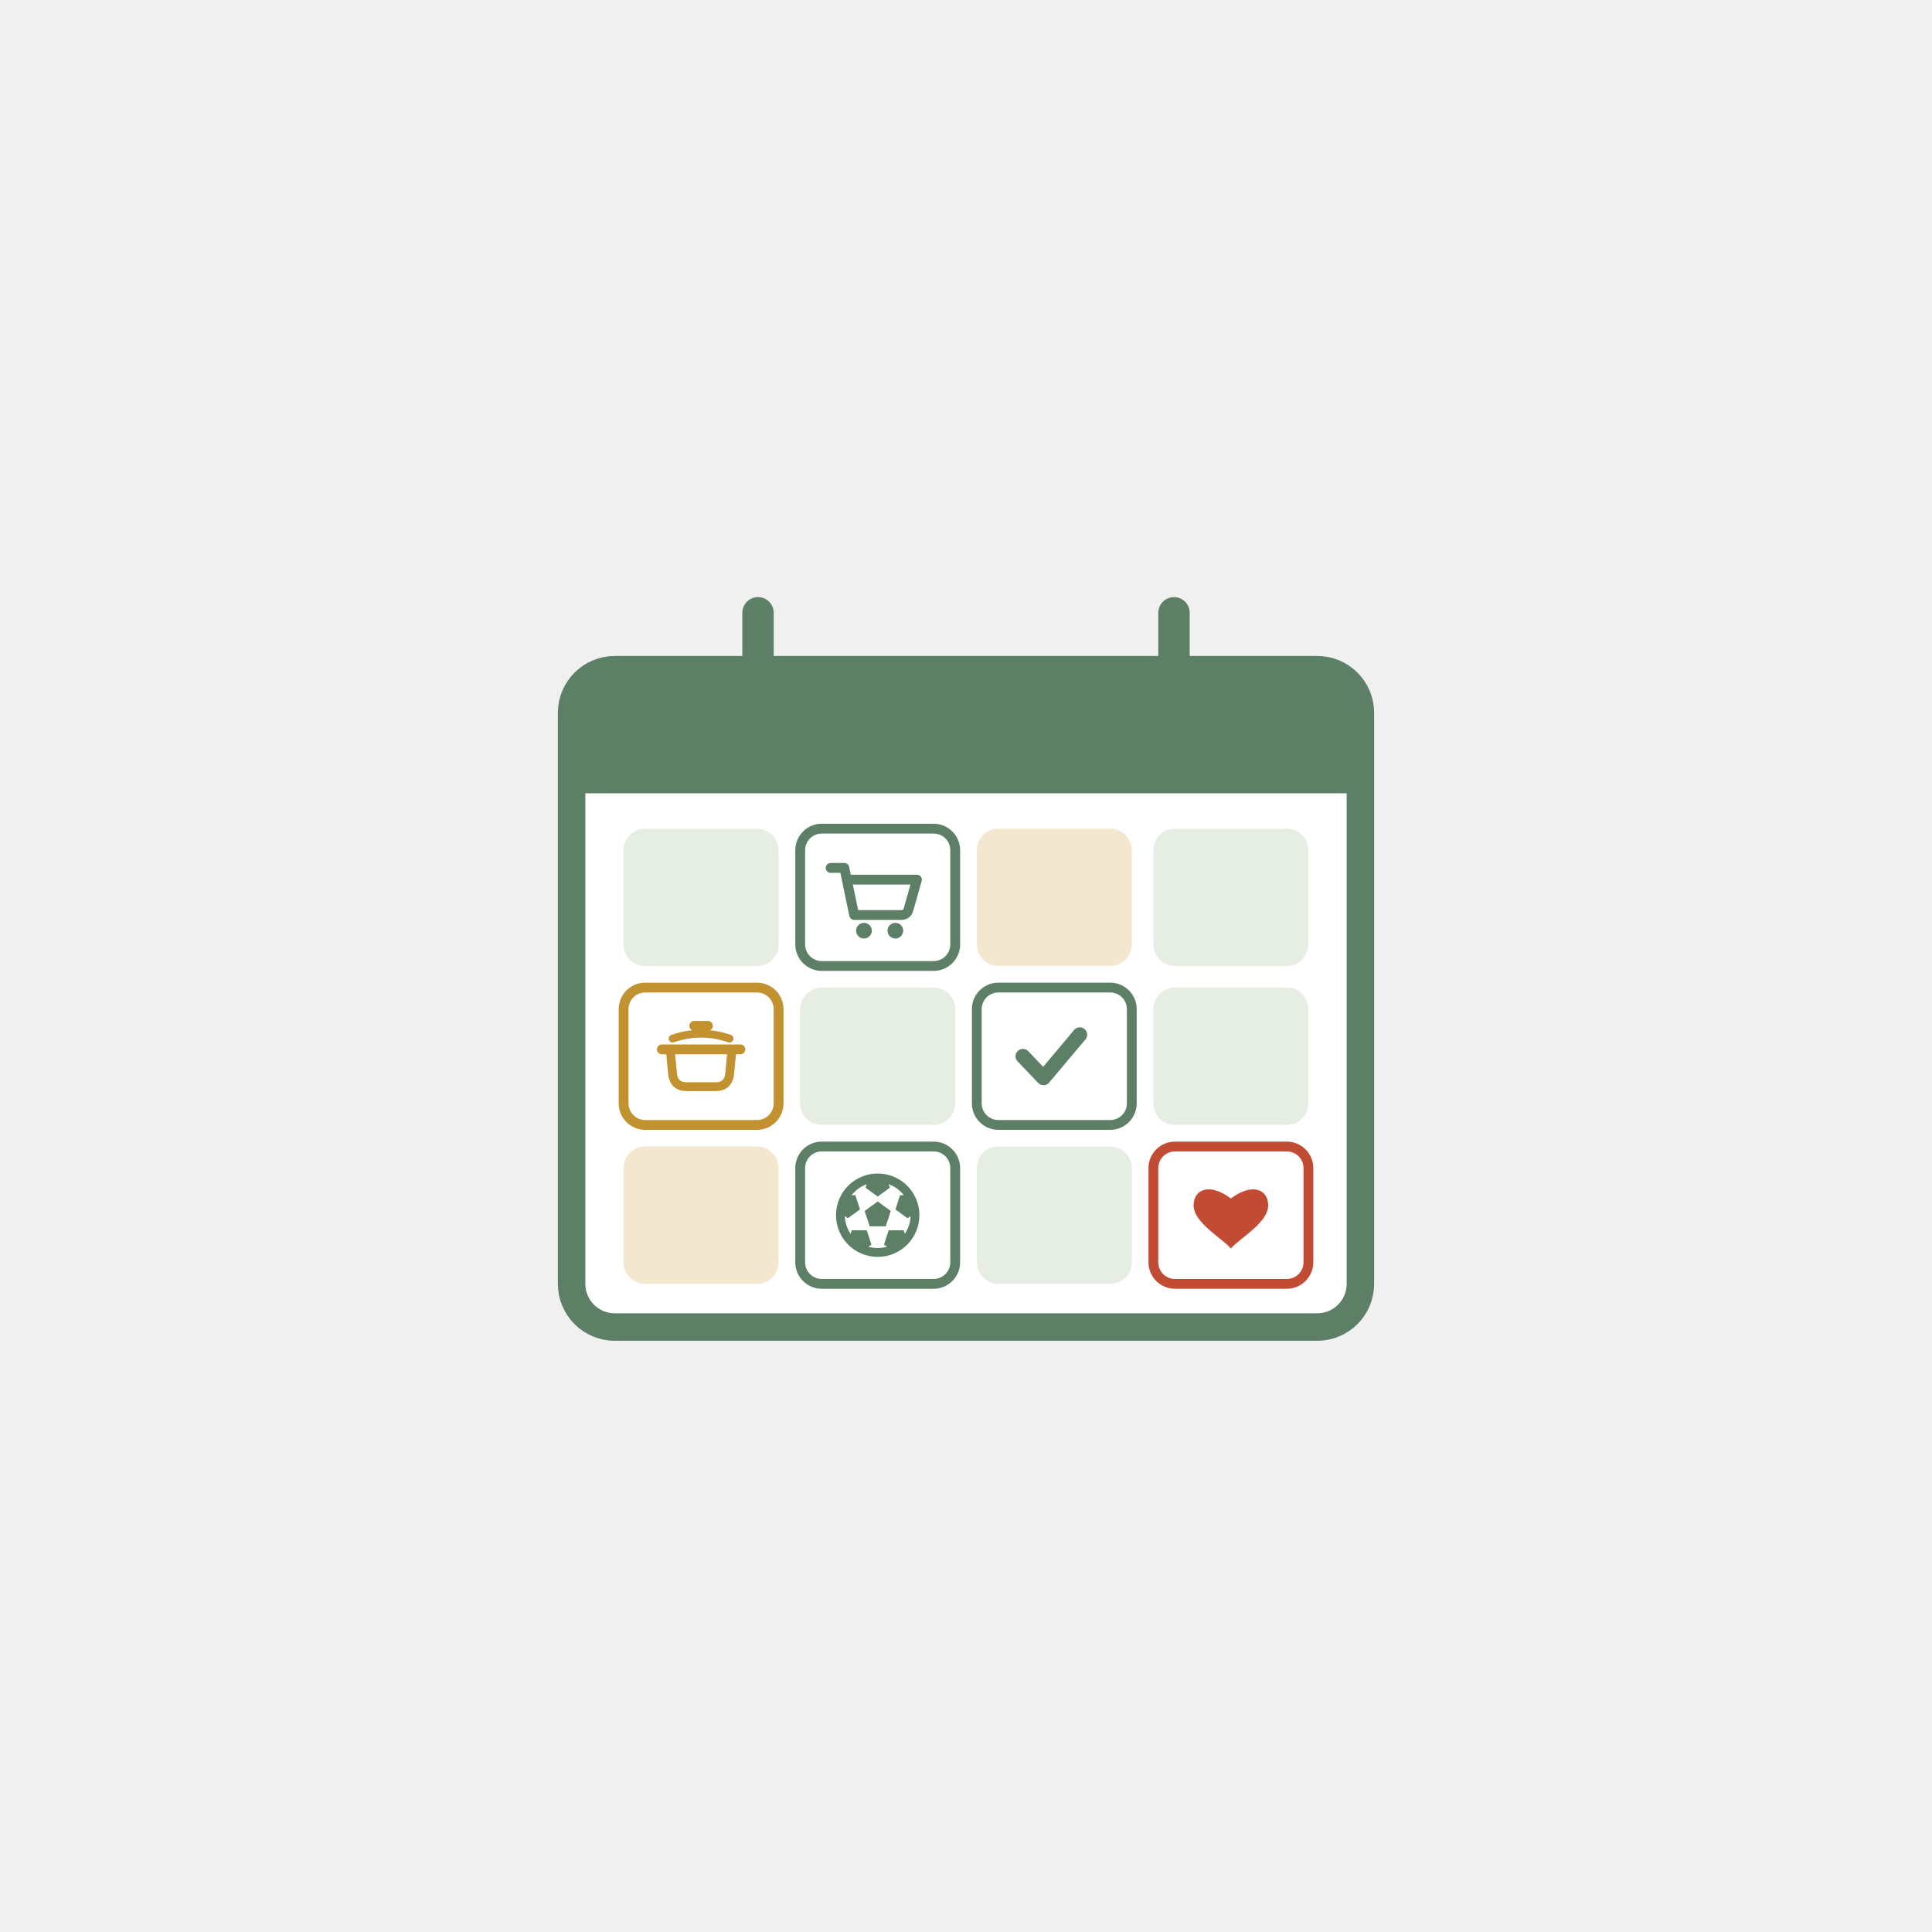
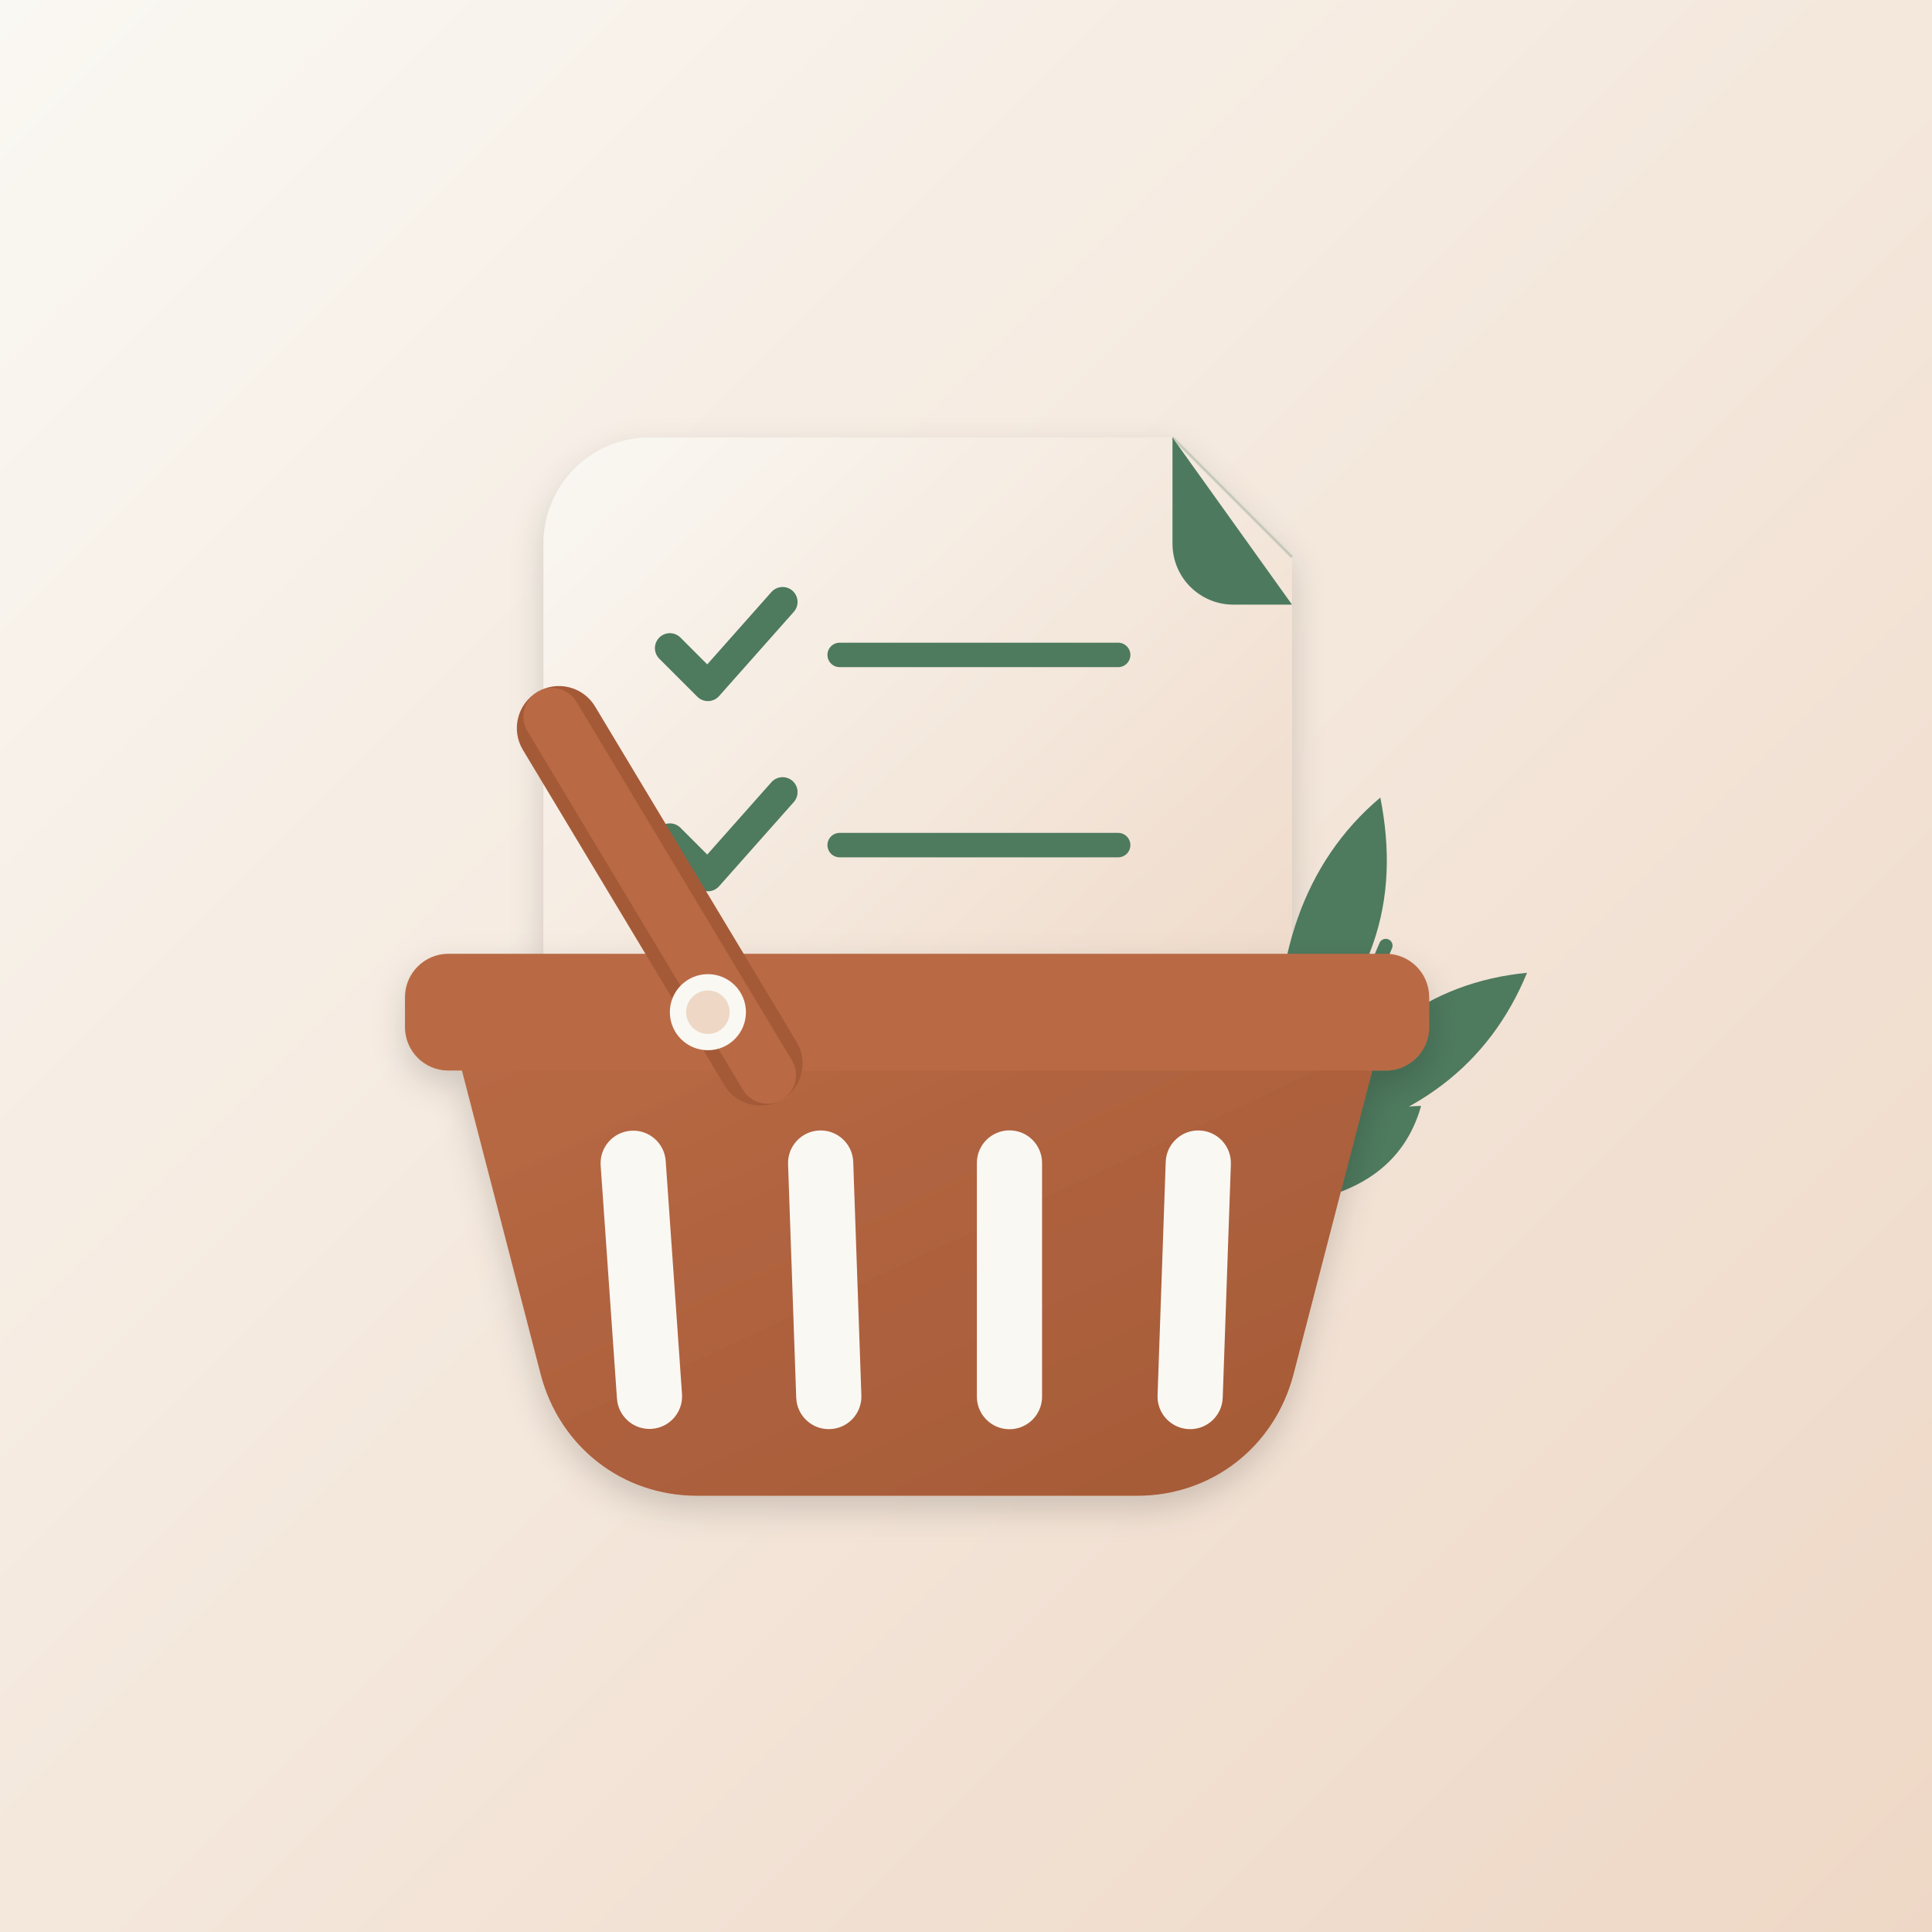
- <svg xmlns="http://www.w3.org/2000/svg" xmlns:xlink="http://www.w3.org/1999/xlink" viewBox="0 0 1024 1024" width="1024" height="1024">
-   <g transform="translate(512 512) scale(0.52) translate(-512 -512)">
-     <g stroke="#5C7F66" stroke-width="32" stroke-linecap="round" fill="none">
-       <path d="M 300 152 V 254" />
-       <path d="M 724 152 V 254" />
+ <svg xmlns="http://www.w3.org/2000/svg" viewBox="0 0 1024 1024">
+   <defs>
+     <linearGradient id="bg" x1="0" y1="0" x2="1" y2="1">
+       <stop offset="0" stop-color="#faf8f3" />
+       <stop offset="1" stop-color="#eed7c5" />
+     </linearGradient>
+     <linearGradient id="terra" x1="0" y1="0" x2="0.9" y2="1">
+       <stop offset="0" stop-color="#b96a45" />
+       <stop offset="1" stop-color="#a55a37" />
+     </linearGradient>
+     <linearGradient id="paper" x1="0" y1="0" x2="1" y2="1">
+       <stop offset="0" stop-color="#faf8f3" />
+       <stop offset="1" stop-color="#eed7c5" />
+     </linearGradient>
+     <filter id="shadow" x="-20%" y="-20%" width="140%" height="150%">
+       <feDropShadow dx="0" dy="10" stdDeviation="12" flood-opacity=".16" />
+     </filter>
+   </defs>
+   <rect x="0" y="0" width="1024" height="1024" fill="url(#bg)" />
+   <g transform="translate(512,512) scale(0.72) translate(-548,-569)">
+     <g filter="url(#shadow)">
+       <path d="M315 180h385l88 88v430H315c-43 0-78-35-78-78V258c0-43 35-78 78-78z" fill="url(#paper)" />
+       <path d="M700 180v78c0 25 20 45 45 45h43" fill="#4e7a5e" />
+       <path d="M700 180l88 88" stroke="#4e7a5e" stroke-width="2" opacity=".25" />
    </g>
-     <rect x="110" y="210" width="804" height="670" rx="44" fill="#FFFFFF" stroke="#5C7F66" stroke-width="28" />
-     <path d="M 110 336            V 254            Q 110 210 154 210            L 870 210            Q 914 210 914 254            V 336            Z" fill="#5C7F66" />
-     <rect x="163" y="372" width="158" height="140" rx="22" fill="#E6EDE3" />
-     <rect x="343" y="372" width="158" height="140" rx="22" fill="#FFFFFF" stroke="#5C7F66" stroke-width="10" />
-     <g transform="translate(422 444)">
-       <path d="M -48 -32 H -34 L -24 16 H 24 Q 30 16 31.5 10 L 40 -20 H -28" stroke="#5C7F66" stroke-width="10" fill="none" stroke-linecap="round" stroke-linejoin="round" />
-       <circle cx="-14" cy="32" r="8" fill="#5C7F66" />
-       <circle cx="18" cy="32" r="8" fill="#5C7F66" />
+     <g fill="none" stroke="#4e7a5e" stroke-width="22" stroke-linecap="round" stroke-linejoin="round">
+       <path d="M330 335l28 28 55-62" />
+       <path d="M330 475l28 28 55-62" />
+       <path d="M330 615l28 28 55-62" />
    </g>
-     <rect x="523" y="372" width="158" height="140" rx="22" fill="#F3E7CF" />
-     <rect x="703" y="372" width="158" height="140" rx="22" fill="#E6EDE3" />
-     <rect x="163" y="534" width="158" height="140" rx="22" fill="#FFFFFF" stroke="#C29130" stroke-width="10" />
-     <g transform="translate(242 604)">
-       <rect x="-12" y="-36" width="24" height="10" rx="5" fill="#C29130" />
-       <path d="M -29 -18 Q 0 -28 29 -18" stroke="#C29130" stroke-width="8" stroke-linecap="round" fill="none" />
-       <path d="M -40 -7 H 40" stroke="#C29130" stroke-width="10" stroke-linecap="round" fill="none" />
-       <path d="M -31 -2 L -29 19 Q -27 31 -15 31 L 15 31 Q 27 31 29 19 L 31 -2" stroke="#C29130" stroke-width="9" stroke-linecap="round" stroke-linejoin="round" fill="none" />
+     <g stroke="#4e7a5e" stroke-width="18" stroke-linecap="round">
+       <path d="M455 340h205" />
+       <path d="M455 480h205" />
+       <path d="M455 620h205" />
    </g>
-     <rect x="343" y="534" width="158" height="140" rx="22" fill="#E6EDE3" />
-     <rect x="523" y="534" width="158" height="140" rx="22" fill="#FFFFFF" stroke="#5C7F66" stroke-width="10" />
-     <path d="M 570 604 L 591 626 L 628 582" stroke="#5C7F66" stroke-width="15" stroke-linecap="round" stroke-linejoin="round" fill="none" />
-     <rect x="703" y="534" width="158" height="140" rx="22" fill="#E6EDE3" />
-     <rect x="163" y="696" width="158" height="140" rx="22" fill="#F3E7CF" />
-     <rect x="343" y="696" width="158" height="140" rx="22" fill="#FFFFFF" stroke="#5C7F66" stroke-width="10" />
-     <g transform="translate(422 766)">
-       <defs>
-         <clipPath id="ballClip">
-           <circle r="37" />
-         </clipPath>
-       </defs>
-       <circle r="38" fill="none" stroke="#5C7F66" stroke-width="9" />
-       <g clip-path="url(#ballClip)" fill="#5C7F66">
-         <path d="M 0 -14 L -13.3 -4.3 L -8.2 11.3 L 8.2 11.3 L 13.3 -4.3 Z" />
-         <path id="ballPatch" d="M 0 -19 L -12.4 -28 L -7.6 -42.5 L 7.6 -42.5 L 12.4 -28 Z" />
-         <use xlink:href="#ballPatch" href="#ballPatch" transform="rotate(72)" />
-         <use xlink:href="#ballPatch" href="#ballPatch" transform="rotate(144)" />
-         <use xlink:href="#ballPatch" href="#ballPatch" transform="rotate(216)" />
-         <use xlink:href="#ballPatch" href="#ballPatch" transform="rotate(288)" />
-       </g>
+     <g fill="#4e7a5e">
+       <path d="M778 650c-5-85 18-157 75-205 15 76-4 142-75 205z" />
+       <path d="M795 700c38-78 94-119 166-126-28 68-83 110-166 126z" />
+       <path d="M778 745c18-47 54-72 105-73-12 43-47 68-105 73z" />
    </g>
-     <rect x="523" y="696" width="158" height="140" rx="22" fill="#E6EDE3" />
-     <rect x="703" y="696" width="158" height="140" rx="22" fill="#FFFFFF" stroke="#C24B34" stroke-width="10" />
-     <path d="M 782 800            C 774 790 744 774 744 756            C 744 739 761 733 782 749            C 803 733 820 739 820 756            C 820 774 790 790 782 800 Z" fill="#C24B34" />
+     <g fill="none" stroke="#4e7a5e" stroke-width="10" stroke-linecap="round">
+       <path d="M770 790c28-88 57-166 87-236" />
+       <path d="M810 680c48-45 91-75 139-99" />
+     </g>
+     <g filter="url(#shadow)">
+       <path d="M165 600h694l-70 270c-14 53-60 89-115 89H350c-55 0-101-36-115-89z" fill="url(#terra)" />
+       <rect x="135" y="560" width="754" height="86" rx="32" fill="#b96a45" />
+     </g>
+     <g fill="#faf8f3">
+       <rect x="285" y="690" width="48" height="220" rx="24" transform="rotate(-4 309 800)" />
+       <rect x="420" y="690" width="48" height="220" rx="24" transform="rotate(-2 444 800)" />
+       <rect x="556" y="690" width="48" height="220" rx="24" />
+       <rect x="692" y="690" width="48" height="220" rx="24" transform="rotate(2 716 800)" />
+     </g>
+     <g transform="rotate(-31 350 565)">
+       <rect x="320" y="335" width="62" height="350" rx="31" fill="#a55a37" />
+       <rect x="330" y="335" width="42" height="350" rx="21" fill="#b96a45" />
+     </g>
+     <circle cx="358" cy="603" r="28" fill="#faf8f3" />
+     <circle cx="358" cy="603" r="16" fill="#eed7c5" />
  </g>
</svg>
